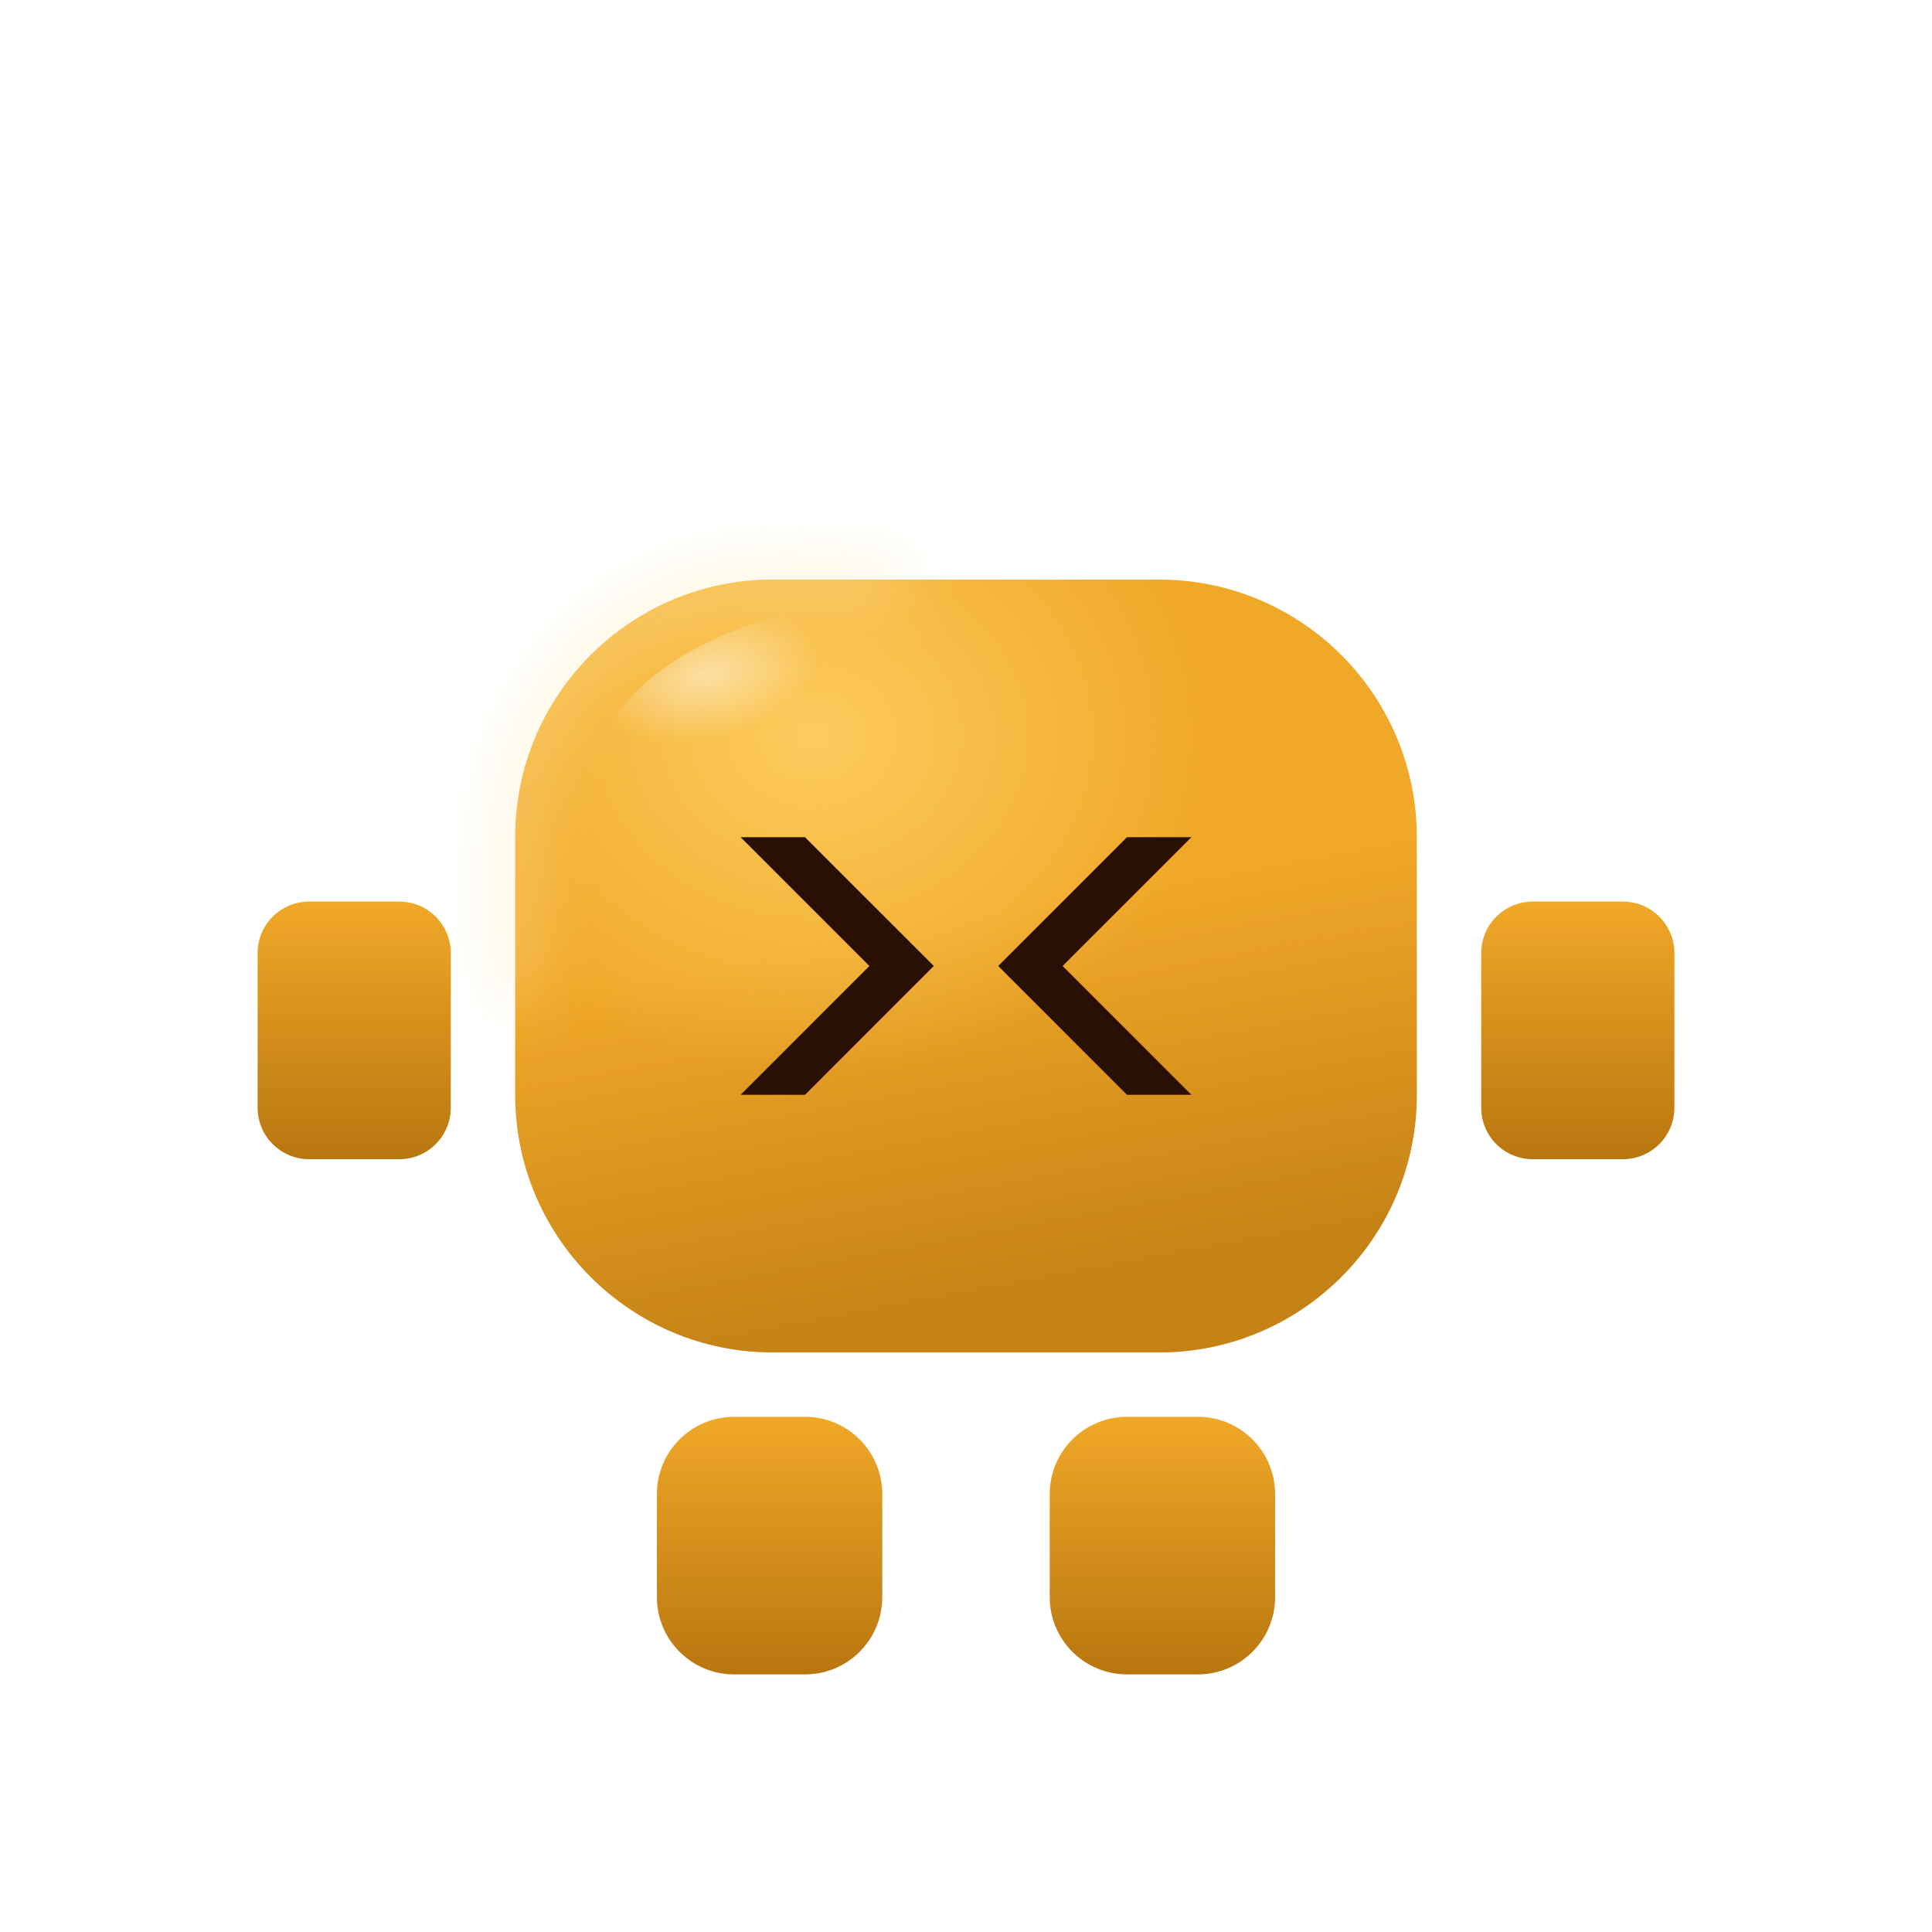
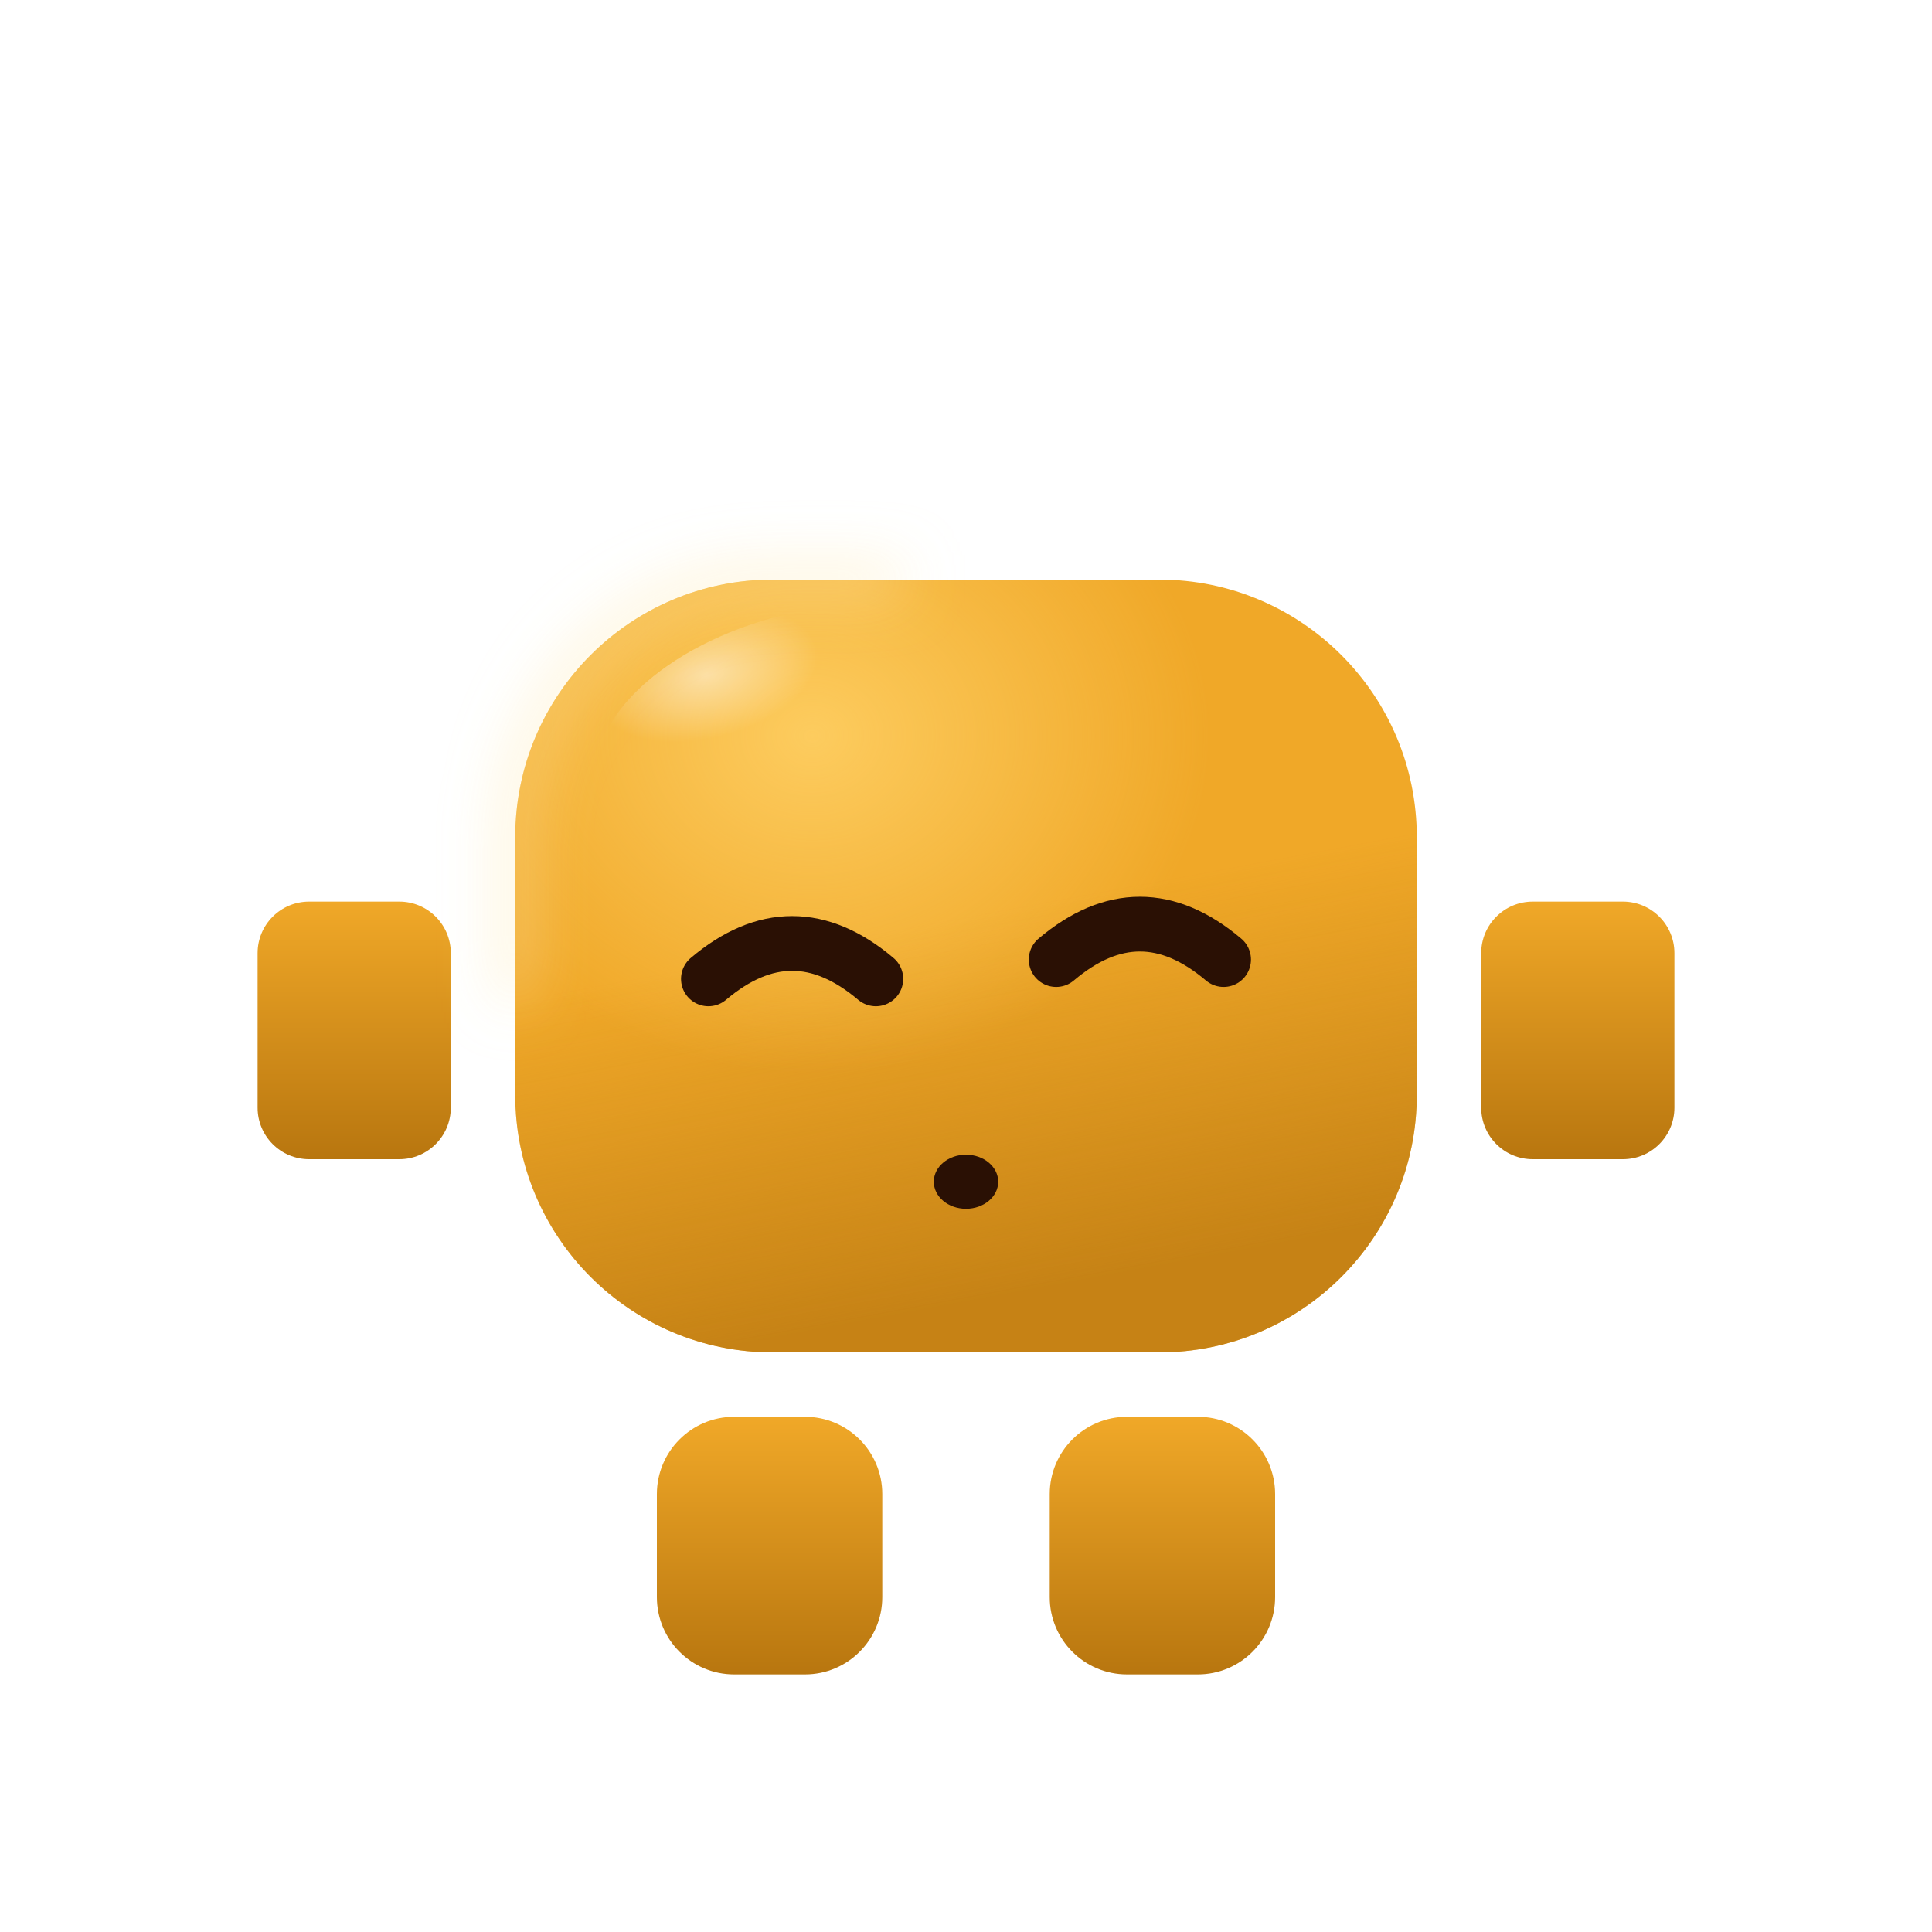
<svg xmlns="http://www.w3.org/2000/svg" viewBox="-3 -5 30 30">
  <defs>
    <radialGradient id="gs-hi" cx="33%" cy="20%" r="80%">
      <stop offset="0%" stop-color="#ffd268" stop-opacity="0.85" />
      <stop offset="55%" stop-color="#ffd268" stop-opacity="0" />
    </radialGradient>
    <linearGradient id="gs-lo" x1="0" y1="0" x2="0.22" y2="1">
      <stop offset="52%" stop-color="#b8760f" stop-opacity="0" />
      <stop offset="100%" stop-color="#b8760f" stop-opacity="0.75" />
    </linearGradient>
    <linearGradient id="gs-limb" x1="0" y1="0" x2="0" y2="1">
      <stop offset="0%" stop-color="#f0a828" />
      <stop offset="100%" stop-color="#b8760f" />
    </linearGradient>
    <radialGradient id="gs-spec" cx="30%" cy="16%" r="26%">
      <stop offset="0%" stop-color="#ffffff" stop-opacity="0.5" />
      <stop offset="100%" stop-color="#ffffff" stop-opacity="0" />
    </radialGradient>
    <filter id="gs-soft" x="-60%" y="-60%" width="220%" height="220%">
      <feGaussianBlur stdDeviation="0.45" />
    </filter>
  </defs>
  <g id="rig-root">
    <g id="rig-arm-left" data-pivot="2.5 9">
      <path d="M1.8 9 L3.2 9 A0.8 0.8 0 0 1 4 9.8 L4 12.2 A0.8 0.8 0 0 1 3.2 13 L1.8 13 A0.8 0.8 0 0 1 1 12.2 L1 9.8 A0.8 0.8 0 0 1 1.8 9 Z" fill="url(#gs-limb)" />
    </g>
    <g id="rig-arm-right" data-pivot="21.5 9">
      <path d="M20.8 9 L22.2 9 A0.8 0.8 0 0 1 23 9.8 L23 12.2 A0.8 0.8 0 0 1 22.2 13 L20.8 13 A0.8 0.8 0 0 1 20 12.2 L20 9.8 A0.8 0.8 0 0 1 20.8 9 Z" fill="url(#gs-limb)" />
      <g id="slot-item" />
    </g>
    <g id="rig-leg-left" data-pivot="8.95 17">
      <rect x="7.2" y="17" width="3.5" height="4" rx="1.2" fill="url(#gs-limb)" />
    </g>
    <g id="rig-leg-right" data-pivot="15.05 17">
      <rect x="13.3" y="17" width="3.5" height="4" rx="1.2" fill="url(#gs-limb)" />
    </g>
    <g id="rig-body">
      <path d="M9 4 L15 4 A4 4 0 0 1 19 8 L19 12 A4 4 0 0 1 15 16 L9 16 A4 4 0 0 1 5 12 L5 8 A4 4 0 0 1 9 4 Z" fill="#f0a828" />
      <path d="M9 4 L15 4 A4 4 0 0 1 19 8 L19 12 A4 4 0 0 1 15 16 L9 16 A4 4 0 0 1 5 12 L5 8 A4 4 0 0 1 9 4 Z" fill="url(#gs-lo)" />
      <path d="M9 4 L15 4 A4 4 0 0 1 19 8 L19 12 A4 4 0 0 1 15 16 L9 16 A4 4 0 0 1 5 12 L5 8 A4 4 0 0 1 9 4 Z" fill="url(#gs-hi)" />
      <ellipse cx="9.6" cy="6.4" rx="3.4" ry="1.9" fill="url(#gs-spec)" transform="rotate(-14 9.6 6.4)" />
      <path d="M5 10.5 L5 8 A4 4 0 0 1 9 4 L11 4" fill="none" stroke="#ffe9b0" stroke-width="0.32" opacity="0.8" filter="url(#gs-soft)" />
      <g id="rig-face-idle">
-         <path fill="#2a1004" d="M8.5 8 L10.5 10 L8.5 12 L9.5 12 L11.5 10 L9.5 8 Z" />
-         <path fill="#2a1004" d="M15.5 8 L13.5 10 L15.5 12 L14.5 12 L12.5 10 L14.5 8 Z" />
+         <path d="M8 10.2 Q9.3 9.1 10.6 10.2" fill="none" stroke="#2a1004" stroke-width="0.85" stroke-linecap="round" />
+         <path d="M13.4 9.9 Q14.7 8.8 16 9.9" fill="none" stroke="#2a1004" stroke-width="0.85" stroke-linecap="round" />
+         <ellipse cx="12" cy="13.35" rx="0.5" ry="0.42" fill="#2a1004" />
      </g>
      <g id="rig-face-welcome" style="display:none">
        <ellipse cx="9.3" cy="9.55" rx="1.6" ry="2.2" fill="#2a1004" />
+         <g class="pupil">
+           <circle cx="10" cy="10.25" r="0.3" fill="#ffc030" />
+           <circle cx="9.35" cy="10.85" r="0.2" fill="#ffe090" fill-opacity="0.8" />
+           <circle cx="10.3" cy="10.85" r="0.14" fill="#ffd060" fill-opacity="0.65" />
+         </g>
        <ellipse cx="14.7" cy="9.25" rx="1.6" ry="2.2" fill="#2a1004" />
-         <circle cx="10" cy="10.25" r="0.28" fill="#ffc030" />
-         <circle cx="9.35" cy="10.85" r="0.2" fill="#ffe090" />
-         <circle cx="10.3" cy="10.85" r="0.14" fill="#ffd060" />
-         <circle cx="15.4" cy="9.95" r="0.28" fill="#ffc030" />
-         <circle cx="14.75" cy="10.55" r="0.2" fill="#ffe090" />
-         <circle cx="15.65" cy="10.55" r="0.14" fill="#ffd060" />
+         <g class="pupil">
+           <circle cx="15.4" cy="9.95" r="0.3" fill="#ffc030" />
+           <circle cx="14.75" cy="10.55" r="0.2" fill="#ffe090" fill-opacity="0.8" />
+           <circle cx="15.7" cy="10.55" r="0.14" fill="#ffd060" fill-opacity="0.65" />
+         </g>
        <g transform="rotate(-2 12 13.3)">
          <path d="M10.8 13.3 Q10.8 13 12 13 Q13.2 13 13.2 13.3 A1.1 1 0 0 1 10.8 13.3 Z" fill="#2a1004" />
        </g>
      </g>
      <g id="rig-face-curious" style="display:none">
-         <ellipse cx="9.3" cy="9.55" rx="1.7" ry="2.3" fill="#2a1004" />
-         <ellipse cx="14.7" cy="9.25" rx="1.7" ry="2.3" fill="#2a1004" />
+         <ellipse cx="9.3" cy="9.55" rx="1.6" ry="2.2" fill="#2a1004" />
        <g class="pupil">
-           <circle cx="9.75" cy="9.2" r="0.42" fill="#ffc030" />
-           <circle cx="9" cy="10.3" r="0.22" fill="#ffe090" />
-           <circle cx="9.95" cy="10.15" r="0.14" fill="#ffd060" />
+           <circle cx="10" cy="10.25" r="0.3" fill="#ffc030" />
+           <circle cx="9.35" cy="10.85" r="0.2" fill="#ffe090" fill-opacity="0.8" />
+           <circle cx="10.3" cy="10.85" r="0.14" fill="#ffd060" fill-opacity="0.65" />
        </g>
+         <ellipse cx="14.7" cy="9.25" rx="1.6" ry="2.2" fill="#2a1004" />
        <g class="pupil">
-           <circle cx="15.15" cy="8.9" r="0.42" fill="#ffc030" />
-           <circle cx="14.4" cy="10" r="0.22" fill="#ffe090" />
-           <circle cx="15.35" cy="9.85" r="0.14" fill="#ffd060" />
+           <circle cx="15.4" cy="9.95" r="0.3" fill="#ffc030" />
+           <circle cx="14.75" cy="10.55" r="0.2" fill="#ffe090" fill-opacity="0.8" />
+           <circle cx="15.7" cy="10.55" r="0.14" fill="#ffd060" fill-opacity="0.65" />
        </g>
-         <path d="M13.5 6.1 Q14.7 5.55 15.9 6.1" fill="none" stroke="#2a1004" stroke-width="0.45" stroke-linecap="round" />
-         <ellipse cx="12.1" cy="13.1" rx="0.55" ry="0.65" fill="#2a1004" />
+         <path d="M8 7.1 L10.6 6.9" fill="none" stroke="#2a1004" stroke-width="0.5" stroke-linecap="round" />
+         <path d="M13.35 6.6 Q14.7 5.7 16.05 6" fill="none" stroke="#2a1004" stroke-width="0.5" stroke-linecap="round" />
+         <ellipse cx="12.05" cy="13.35" rx="0.45" ry="0.5" fill="#2a1004" />
      </g>
      <g id="rig-face-shocked" style="display:none">
-         <circle cx="9.3" cy="9.8" r="2.1" fill="#2a1004" />
-         <circle cx="14.7" cy="9.8" r="2.1" fill="#2a1004" />
-         <circle cx="9.9" cy="9.2" r="0.5" fill="#ffe090" />
-         <circle cx="15.3" cy="9.2" r="0.5" fill="#ffe090" />
-         <ellipse cx="12" cy="13.6" rx="1" ry="1.25" fill="#2a1004" />
+         <ellipse cx="9.3" cy="9.7" rx="1.79" ry="2.46" fill="#2a1004" />
+         <g class="pupil">
+           <circle cx="10.08" cy="10.48" r="0.34" fill="#ffc030" />
+           <circle cx="9.36" cy="11.16" r="0.22" fill="#ffe090" fill-opacity="0.8" />
+           <circle cx="10.42" cy="11.16" r="0.16" fill="#ffd060" fill-opacity="0.65" />
+         </g>
+         <ellipse cx="14.7" cy="9.4" rx="1.79" ry="2.46" fill="#2a1004" />
+         <g class="pupil">
+           <circle cx="15.48" cy="10.18" r="0.34" fill="#ffc030" />
+           <circle cx="14.76" cy="10.86" r="0.22" fill="#ffe090" fill-opacity="0.8" />
+           <circle cx="15.82" cy="10.86" r="0.16" fill="#ffd060" fill-opacity="0.65" />
+         </g>
+         <path d="M7.95 6.5 Q9.3 5.9 10.65 6.5" fill="none" stroke="#2a1004" stroke-width="0.5" stroke-linecap="round" />
+         <path d="M13.35 6.2 Q14.7 5.6 16.05 6.2" fill="none" stroke="#2a1004" stroke-width="0.5" stroke-linecap="round" />
+         <ellipse cx="12" cy="13.6" rx="0.7" ry="0.85" fill="#2a1004" />
      </g>
      <g id="rig-face-dizzy" style="display:none">
-         <g stroke="#2a1004" stroke-width="1" stroke-linecap="round">
-           <line x1="8" y1="8.6" x2="10.6" y2="11.4" />
-           <line x1="10.6" y1="8.6" x2="8" y2="11.4" />
-           <line x1="13.4" y1="8.6" x2="16" y2="11.4" />
-           <line x1="16" y1="8.6" x2="13.4" y2="11.4" />
-         </g>
+         <path d="M9.3 9.8 a0.3 0.3 0 0 1 0.3 0.3 a0.6 0.6 0 0 1 -0.6 0.6 a0.9 0.9 0 0 1 -0.9 -0.9 a1.2 1.2 0 0 1 1.2 -1.2 a1.3 1.3 0 0 1 1.3 1.3" fill="none" stroke="#2a1004" stroke-width="0.6" stroke-linecap="round" />
+         <path d="M14.7 9.6 a0.3 0.3 0 0 1 0.3 0.3 a0.6 0.6 0 0 1 -0.6 0.6 a0.9 0.9 0 0 1 -0.9 -0.9 a1.2 1.2 0 0 1 1.2 -1.2 a1.3 1.3 0 0 1 1.3 1.3" fill="none" stroke="#2a1004" stroke-width="0.6" stroke-linecap="round" />
        <path d="M10.4 13.6 L11.2 13 L12 13.6 L12.8 13 L13.6 13.6" fill="none" stroke="#2a1004" stroke-width="0.8" stroke-linecap="round" stroke-linejoin="round" />
-         <path d="M5.4 3.6 Q6.4 2.6 7.4 3.6 Q6.4 4.6 5.4 3.6" fill="none" stroke="#ffc030" stroke-width="0.5" stroke-linecap="round" />
-         <path d="M16.6 3.6 Q17.6 2.6 18.6 3.6 Q17.6 4.6 16.6 3.6" fill="none" stroke="#ffc030" stroke-width="0.5" stroke-linecap="round" />
+         <path d="M5 3.6 Q6 2.6 7 3.6 Q6 4.6 5 3.6 Z" fill="none" stroke="#ffc030" stroke-width="0.5" stroke-linecap="round" />
+         <path d="M17 3.6 Q18 2.6 19 3.6 Q18 4.6 17 3.6 Z" fill="none" stroke="#ffc030" stroke-width="0.5" stroke-linecap="round" />
      </g>
      <g id="rig-face-blink" style="display:none">
-         <path d="M8 10 Q9.3 11 10.6 10" fill="none" stroke="#2a1004" stroke-width="0.9" stroke-linecap="round" />
-         <path d="M13.4 10 Q14.7 11 16 10" fill="none" stroke="#2a1004" stroke-width="0.9" stroke-linecap="round" />
+         <path d="M8 10 Q9.3 10.5 10.6 10" fill="none" stroke="#2a1004" stroke-width="0.85" stroke-linecap="round" />
+         <path d="M13.4 9.7 Q14.7 10.2 16 9.7" fill="none" stroke="#2a1004" stroke-width="0.85" stroke-linecap="round" />
+         <g transform="rotate(-2 12 13.3)">
+           <path d="M10.8 13.3 Q10.8 13 12 13 Q13.2 13 13.2 13.3 A1.1 1 0 0 1 10.8 13.3 Z" fill="#2a1004" />
+         </g>
+       </g>
+       <g id="rig-face-happy" style="display:none">
+         <path d="M8 10.4 Q9.3 8.6 10.6 10.4" fill="none" stroke="#2a1004" stroke-width="0.9" stroke-linecap="round" />
+         <path d="M13.4 10.1 Q14.7 8.3 16 10.1" fill="none" stroke="#2a1004" stroke-width="0.9" stroke-linecap="round" />
+         <path d="M10.3 13 Q10.3 12.7 12 12.7 Q13.7 12.7 13.7 13 A1.7 1.5 0 0 1 10.3 13 Z" fill="#2a1004" />
+       </g>
+       <g id="rig-face-shutdown" style="display:none">
+         <path d="M8 10 L10.6 10" fill="none" stroke="#2a1004" stroke-width="0.8" stroke-linecap="round" />
+         <path d="M13.4 9.8 L16 9.8" fill="none" stroke="#2a1004" stroke-width="0.8" stroke-linecap="round" />
+         <path d="M11.3 13.3 L12.7 13.3" fill="none" stroke="#2a1004" stroke-width="0.5" stroke-linecap="round" />
      </g>
      <g id="slot-eyewear" />
    </g>
    <g id="slot-hat" />
    <g id="rig-hand-peek-right" style="display:none">
      <rect x="20.7" y="8.3" width="2.6" height="3.4" rx="1.17" fill="#f0a828" stroke="#906518" stroke-width="0.34" />
    </g>
    <g id="rig-hand-peek-left" style="display:none">
      <rect x="0.7" y="8.3" width="2.6" height="3.4" rx="1.17" fill="#f0a828" stroke="#906518" stroke-width="0.34" />
    </g>
  </g>
</svg>
